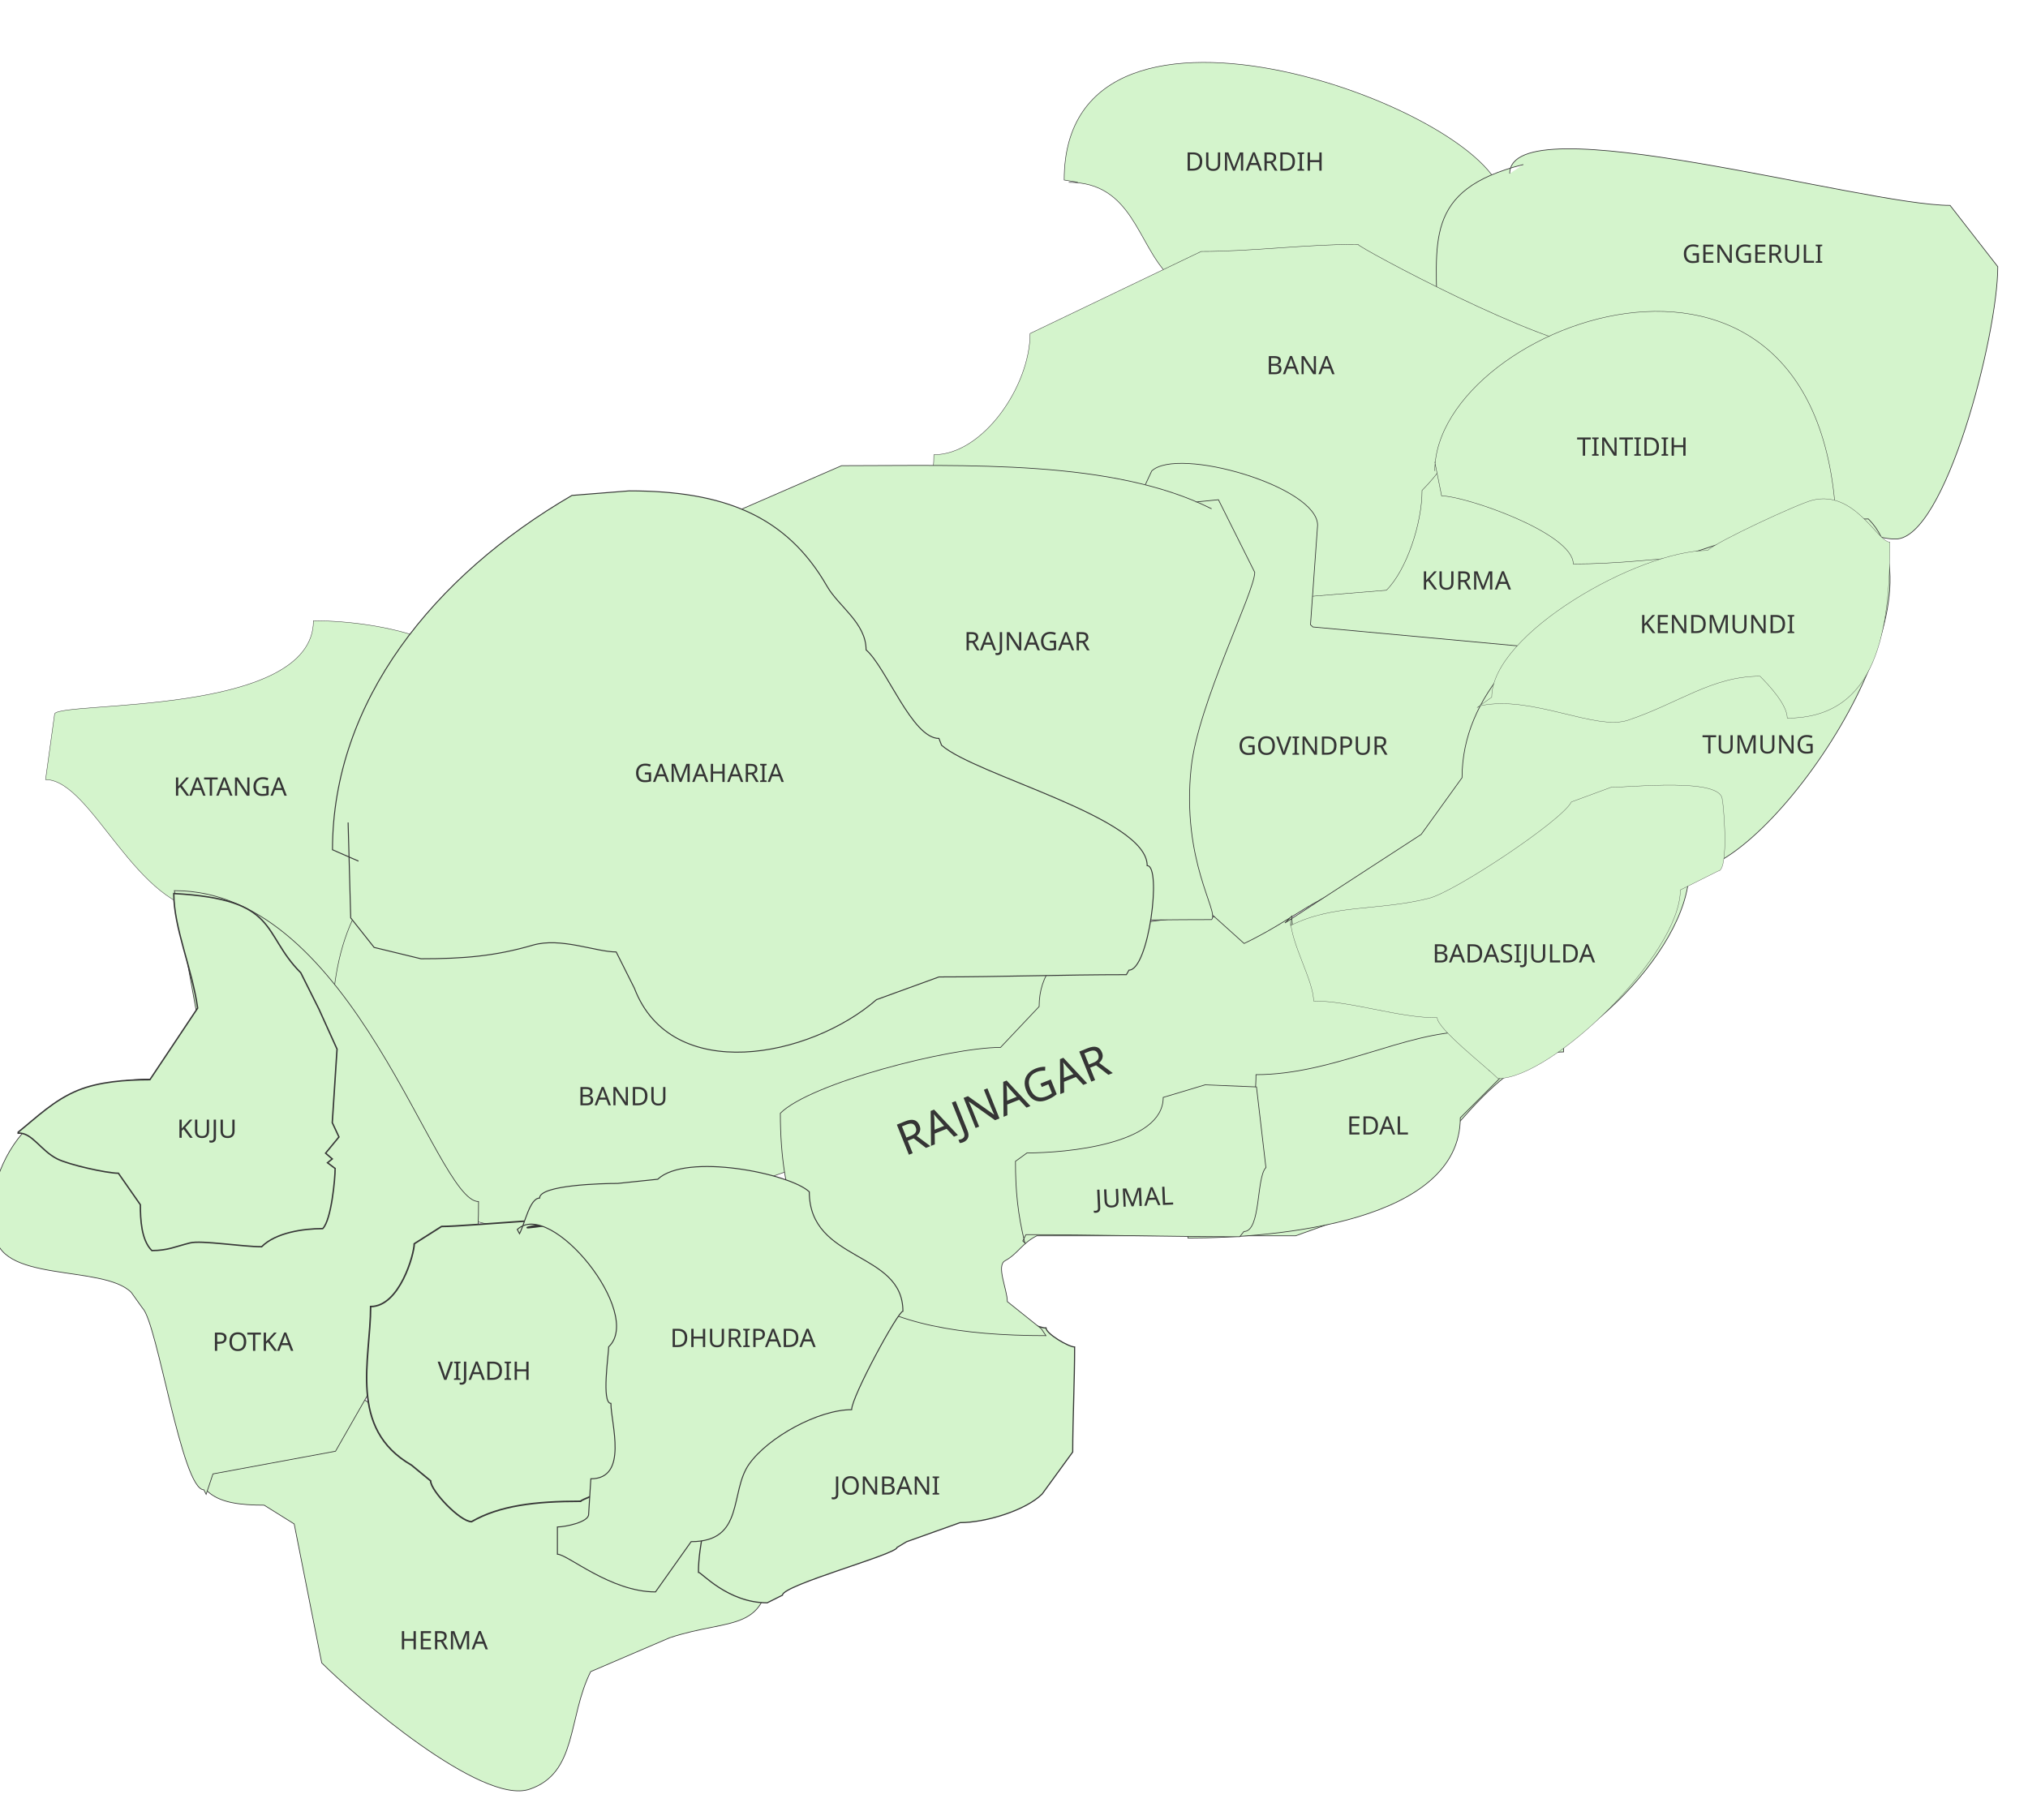
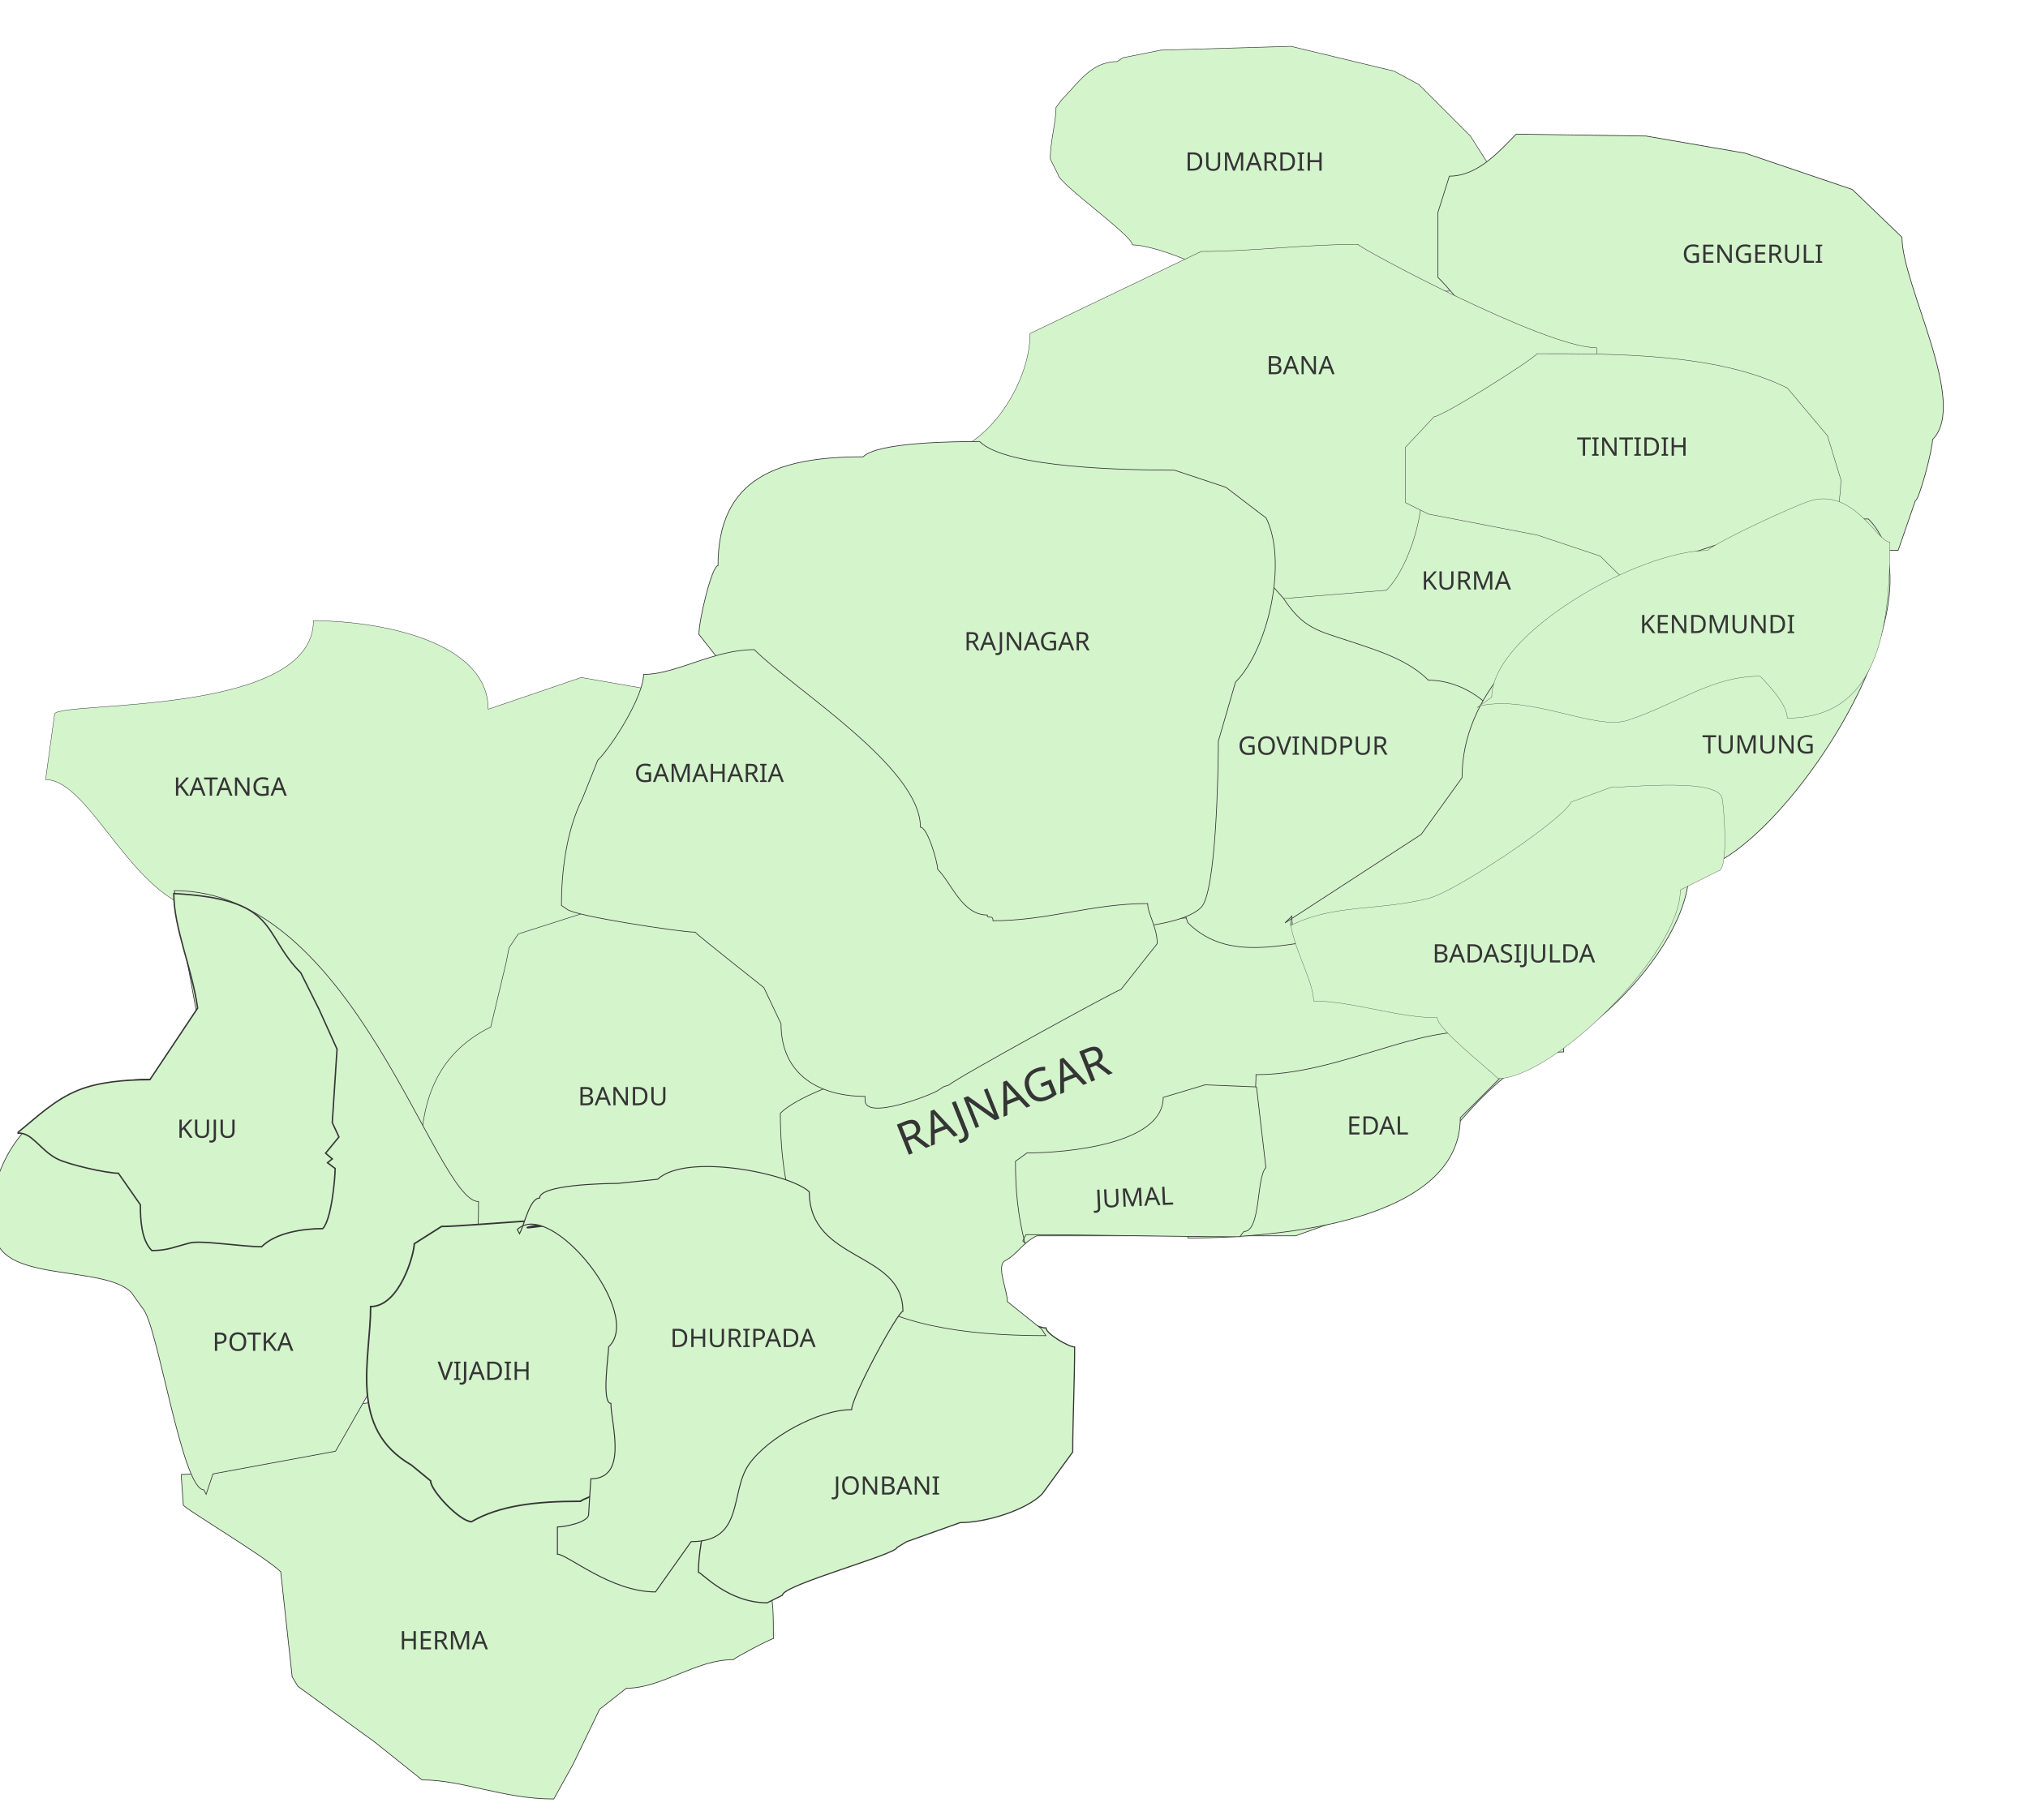
<svg xmlns="http://www.w3.org/2000/svg" width="1062" height="953" viewBox="0 0 1062 953">
  <defs>
    <style>
      .cls-1, .cls-2, .cls-3, .cls-4, .cls-5, .cls-6, .cls-7, .cls-8 {
        fill: #d4f4cc;
        stroke: #363636;
        fill-rule: evenodd;
      }

      .cls-1 {
        stroke-width: 0.29px;
      }

      .cls-2 {
        stroke-width: 0.37px;
      }

      .cls-3 {
        stroke-width: 0.59px;
      }

      .cls-4 {
        stroke-width: 0.22px;
      }

      .cls-5 {
        stroke-width: 0.15px;
      }

      .cls-6 {
-         stroke-width: 0.51px;
+         stroke-width: 0.81px;
      }

      .cls-7 {
-         stroke-width: 0.81px;
+         stroke-width: 0.51px;
      }

      .cls-8 {
        stroke-width: 0.73px;
      }

      .cls-9 {
        font-size: 102.167px;
      }

      .cls-10, .cls-11, .cls-12, .cls-13, .cls-14, .cls-15, .cls-16, .cls-17, .cls-18, .cls-19, .cls-20, .cls-21, .cls-22, .cls-23, .cls-24, .cls-25, .cls-26, .cls-27, .cls-28, .cls-29, .cls-30, .cls-9 {
        fill: #353535;
        font-family: "Microsoft New Tai Lue";
        text-transform: uppercase;
      }

      .cls-10 {
        font-size: 116.348px;
      }

      .cls-11 {
        font-size: 113.81px;
      }

      .cls-12 {
        font-size: 104.221px;
      }

      .cls-13 {
        font-size: 99.58px;
      }

      .cls-14 {
        font-size: 110.38px;
      }

      .cls-15 {
        font-size: 135.986px;
      }

      .cls-16 {
        font-size: 106.668px;
      }

      .cls-17 {
        font-size: 106.956px;
      }

      .cls-18 {
        font-size: 112.307px;
      }

      .cls-19 {
        font-size: 118.17px;
      }

      .cls-20 {
        font-size: 124.053px;
      }

      .cls-21 {
        font-size: 119.345px;
      }

      .cls-22 {
        font-size: 121.741px;
      }

      .cls-23 {
        font-size: 121.767px;
      }

      .cls-24 {
        font-size: 96.601px;
      }

      .cls-25 {
        font-size: 141.593px;
      }

      .cls-26 {
        font-size: 144.545px;
      }

      .cls-27 {
        font-size: 99.227px;
      }

      .cls-28 {
        font-size: 142.845px;
      }

      .cls-29 {
        font-size: 62.218px;
      }

      .cls-30 {
        font-size: 101.659px;
      }
    </style>
  </defs>
-   <path id="KURMA" class="cls-1" d="M838.19,350.081L678.849,328.61c0-78.549,66.771-87.84,66.771-99.78h28.833c0,27.422,118.368,32.072,118.368,90.938l-60.7,29.05" />
-   <path id="DUMARDIH" class="cls-1" d="M559.654,95.483c33.353,0,35.863,32.3,52.3,48.739,59.913,0,287.673,114.758,287.673-21.4-18.942-18.942-73.749-20.852-82.07-18.474s-20.47.643-30.859,0.643c0-45.4-229.426-131.361-229.426-10.7l7.132,1.189" />
-   <path id="GENGERULI" class="cls-2" d="M797.722,86.182C744.729,99.43,752.55,127.34,752.55,168.205c16.02,0,149.7,28.608,158.1,20.208q1.784,19.612,3.566,39.228c19.451,0,45.652,54.682,78.457,54.682,25.885,0,53.5-106.434,53.5-142.648q-12.48-16.046-24.97-32.1c-45.51,0-230.61-53.6-230.61-16.642" />
-   <path id="HERMA" class="cls-2" d="M142.923,738.534c34.958-8.745,35.334-21.019,69.442,13.111l24.239,7.211c31.366,0,53.841-17.7,84.508-17.7,7.575,7.58,20.094,27.1,24.894,36.71,22.27,11.142,54.374,6.4,54.374,36.71l2.62,1.966c0,39.564-20.065,30.51-52.408,41.3l-41.272,17.7c-12.089,24.193-6.838,53.193-32.1,61.619-25.183,8.4-91.409-48.858-108.747-66.208L154.06,798.187l-15.722-9.833c-25.434,0-37.341-5.417-37.341-32.121,1.171,0-1.468,5.982,3.773-.573s29.365-19.092,42.084-19.092" />
+   <path id="KURMA" class="cls-1" d="M882,348.251c-13.674,0-38.343,12.343-47,21-11.985,0-25.466,4.093-40,7-16.1,3.22-82-7.555-82-20-15.007,0-36.152-4-48-4,0-11.59-1-24.893-1-37l3-5c0-12.844,9.768-25.768,19-35l24-16,26-10,28-1c7.386,7.386,52.992,25,64,25l5,4c0,0.367,52,31.786,52,35l4,5v23c-4.119,4.119-7,2.057-7,9v-1Z" />
+   <path id="DUMARDIH" class="cls-1" d="M715,155.251c-24.348-6.087-53.338-10-78-10-7.238-7.238-34.242-17-44-17,0-5-39-32.323-39-37l-4-8c0-9.566,3-18.882,3-27l3-4c8.347-8.347,15.316-20,29-20l3-2,20-4,68-2,54,13,13,7,27,27,14,22v33c0,2.408-21,12.46-21,26l-46,2Z" />
+   <path id="GENGERULI" class="cls-2" d="M824,192.251c-41.874,0-49.888-25.888-71-47v-34l6-19c15.1,0,26.3-13.3,35-22l68,1,52,9,56,19s25.681,24.681,26,25c0,25.313,35.04,86.961,16,106,0,5.454-7.11,32-9,32l-9,26H980c-16.359,0-33-24.855-33-43l-16-22-17-13-37,2c-11.162-2.233-55-14.832-55-17Z" />
+   <path id="HERMA" class="cls-2" d="M95,772.251c38.461,0,68.755-38,105-38l14,13c21.1,42.193,115,2.631,115,57,13.982,0,51.094-2.906,62,8,13.917,13.917,14,23.862,14,46-1.3,0-19.724,9.724-21,11-19.579,0-37.464,15-56,15l-14,11-14,29-10,18c-26.532,0-47.508-10-69-10l-25-20-40-29-3-5q-3-27.5-6-55c-7.827-7.828-51-33.451-51-35l-1-14v-2Z" />
  <path id="JONBANI_" data-name="JONBANI " class="cls-3" d="M546.75,695.5c-34.883-8.721-44.393-23-89-23v2c-10.474,0-20,12-26,18l-7,18c0,25.72-39.128,58.128-54,73,0,11.007-5,24.982-5,40,1.546,0,15.347,16,36,16l2-1,6-3c0-5.315,60-21.489,60-25l5-3,28-10c13.547,0,34.456-6.456,43-15l16-22c0-16.162,1-37.387,1-55-3.157,0-15-6.96-15-10h-1Z" />
-   <path id="KATANGA_" data-name="KATANGA " class="cls-4" d="M13.158,615.169c117.707,58.853,103.038,15.844,208.028-26.152l73.7-2.378,15.453-15.453c0-44.152-1.121-90.612,9.51-133.139l32.1-74.89L304.4,354.836,255.66,371.478c0-35.663-56.953-46.36-91.533-46.36,0,50.079-132.151,42.009-135.516,48.738l-4.755,34.473c24.36,0,47.647,68.947,86.778,68.947l5.944,45.171L89.237,568.808c-15.725,0-74.89,23.458-74.89,35.662l-1.189,11.888v-1.189Z" />
-   <path id="BANDU_" data-name="BANDU " class="cls-1" d="M162.938,565.242c0,51.292,93.957,87.719,140.271,78.456,115.664-23.132,233.262-73.971,311.448-152.158q-1.188-4.16-2.377-8.321c-31.592,0-86.79-19.019-128.384-19.019q-22.583-55.272-45.171-110.553c-31.751,0-62.682-16.642-99.854-16.642l-89.155,28.53-7.133,10.7q-1.188,5.943-2.377,11.888l-11.887,49.926c-43.333,21.667-54.682,59.195-54.682,104.609q-4.755,10.7-9.51,21.4Z" />
-   <path id="BANA" class="cls-4" d="M837.982,195.216c-87.478,0-56.424,24.721-93.3,61.631,0,17.174-8.011,41.634-18.66,52.292l-69.044,5.6c-44.964,45-80.778,78.439-143.686,78.439,0,14.327-29.631,16.808-41.053,16.808-8.24-8.246-16.428-18.309-24.258-26.146,0-43.056,6.719-53.415,33.589-80.306,0-20.927,7.464-46.968,7.464-65.366,25.7,0,50.383-35.948,50.383-63.5l89.57-42.955c27.015,0,54.421-3.735,82.107-3.735,0,1.483,97.786,54.16,125.025,54.16v14.941Z" />
-   <path id="RAJNAGAR" class="cls-2" d="M547.723,699.569c-90.041,0-139.082-24.471-139.082-116.5,15.844-15.844,88.906-34.473,115.308-34.473l20.208-21.4c0-68.231,159.334-43.777,193.764-38.039,51.448,8.575,78.352-29.718,116.5-29.718l3.566-1.189,3.566,7.132c0,36.627-42.794,60.913-42.794,85.589-33.612,0-64.981,53.093-90.344,78.457l-49.927,17.831H542.968c-7.841,3.92-9.959,9.468-16.642,13.076-4.784,2.582,1.189,15.112,1.189,21.4L545.346,696Z" />
-   <path id="GOVINDPUR" class="cls-2" d="M595.66,265.635s26.393,129.852,26.062,131.431c-4.131,19.71-24.629,37.072-13.651,58.02l43.436,39.074c34.124-16.279,44.755-34.338,88.114-34.338,10.51-20.055,83.009-101.965,63.293-120.775L687.5,328.39l-1.241-1.184q1.861-26.046,3.723-52.1c0-20.251-73.221-41.442-86.872-28.417q-4.965,10.655-9.929,21.313l2.482,2.368" />
-   <path id="RAJNAGAR-2" data-name="RAJNAGAR" class="cls-2" d="M634.488,266.492c-51.877-25.938-127.828-22.586-193.763-22.586l-54.682,23.775c0,4.392-1.881,46.556-2.378,47.549-9.69,9.691-15.453,14.369-15.453,30.907,36.8,0,111.741,79.079,111.741,123.629l24.963,13.076c43.853,0,90.3-1.189,129.572-1.189,4.074-4.074-15.882-30.649-10.7-79.645,3.519-33.263,33.284-92.113,33.284-102.231q-9.508-19.018-19.02-38.04l-11.887,1.189" />
-   <path id="TINTIDIH" class="cls-4" d="M751.362,241.906q1.782,8.914,3.566,17.831c12.354,0,68.946,19.447,68.946,35.662,44.337,0,100.421-10.7,137.894-10.7,0-194.05-210.406-116.188-210.406-38.04" />
-   <path id="EDAL_" data-name="EDAL " class="cls-2" d="M620.877,647.265c24-12,36.851-57.7,36.851-84.4,40.635,0,78.093-22.585,111.741-22.585l21.4,19.019L764.714,585.45c0,54.263-94.806,63-142.648,63v-3.566Q621.472,646.076,620.877,647.265Z" />
-   <path id="TUMUNG_" data-name="TUMUNG " class="cls-2" d="M672.905,483.4l71.324-46.361,21.4-29.718c0-86.112,141.073-135.516,212.783-135.516,44.22,44.215-52.17,184.254-93.91,184.254,0,43.279-65.442,104.608-104.609,104.608,0-50.48-103.42-28.129-103.42-80.833Z" />
-   <path id="BADASIJULDA_" data-name="BADASIJULDA " class="cls-5" d="M675.813,484.78c22.851-11.426,45.307-7.485,72.435-14.267,13.591-3.4,69.729-40.683,74.63-50.485l20.853-7.683c10.977,0,58.167-5.194,58.167,6.585,0.468,0,3.837,37.315-2.2,37.315l-19.755,9.878c0,33.639-67.065,98.775-95.482,98.775-5.777-5.777-31.828-26.064-31.828-31.828-20.779,0-44.614-8.78-64.752-8.78,0-10.732-12.073-30.366-12.073-42.8v3.292Z" />
-   <path id="POTKA" class="cls-2" d="M107.949,782.683q1.782-5.349,3.566-10.7L175.707,760.1l28.529-49.927c27.825-41.737,46.361-5.977,46.361-80.834-22.768,0-65.043-162.857-159.29-162.857q5.943,32.688,11.888,65.381L79.419,565.144c-47.03,0-84.4,29.289-84.4,76.079L-2.6,644.79c0,27.716,56.432,17.2,71.324,32.1l5.944,8.322c7.8,7.8,20.553,95.1,32.1,95.1Z" />
-   <path id="_JUMAL_" data-name=" JUMAL " class="cls-2" d="M536.705,651.051c-3.723-14.892-4.939-27.465-4.939-42.8l6.037-4.39c20.341,0,71.337-4.418,71.337-29.084l21.95-6.585,26.889,1.1q2.469,21.124,4.939,42.253c-5.124,5.124-2.491,33.474-11.524,33.474q-1.1,1.371-2.2,2.744c-35.127,0-75.726-1.1-111.945-1.1q-0.823,1.647-1.646,3.293Q536.156,650.5,536.705,651.051Z" />
-   <path id="KENDMUNDI" class="cls-5" d="M775.686,369.543c27.054-5.411,59.851,13.34,76.825,7.682,26.565-8.855,43.945-23.047,69.142-23.047,4.713,4.713,14.268,14.918,14.268,21.95,47.522,0,53.777-46.923,53.777-92.19-6.486,0-18.471-27.485-40.607-21.95-7.465,1.866-50.236,21.7-54.875,26.34-36.294,0-113.043,43.616-113.043,76.825l-7.682,5.487Z" />
-   <path id="GAMAHARIA_" data-name="GAMAHARIA " class="cls-6" d="M182.292,430.789q0.683,24.981,1.363,49.966l12.268,15.466,24.534,5.949c22.305,0,38.74-1.357,58.611-7.138,14.588-4.245,32.969,3.569,43.618,3.569l9.541,19.035c19.357,50.684,91.921,36.358,126.763,5.948l32.713-11.9c31.564,0,65.011-1.189,98.139-1.189q0.681-1.191,1.363-2.38c10.4,0,17.259-54.725,9.541-54.725,0-25.156-89.392-47.092-107.68-63.054q-0.682-1.784-1.363-3.569c-14.048,0-27.44-37.036-38.165-46.4,0-14.079-14.37-22.7-20.446-33.311C411.869,270.013,378.885,257.1,329.5,257.1l-29.987,2.379c-72.349,42.1-125.4,107.9-125.4,185.591l13.63,5.948" />
-   <path id="VIJADIH" class="cls-7" d="M339.72,653.9c-8.776-1.264-44.259-9.424-44.259-13.159-3.171,0-34.517,5.056-10.246.121s-40.58,1.524-54,1.524l-14.277,9.046c0,5.3-7.611,32.9-22.843,32.9,0,27.7-11.991,63.822,21.415,83.066l9.994,8.224c0,5.2,15.435,21.383,21.416,21.383,14.625-8.425,33.283-10.692,57.109-10.692,0-1.155,42.891-17.271,47.114-17.271L354,760.811c-9.422,0-35.693-24.678-35.693-32.9l27.126-19.739V657.184l-9.994-3.289h4.283Z" />
-   <path id="DHURIPADA" class="cls-6" d="M272.057,646.17c2.746-5.161,5.361-18.651,10.506-18.651,0-6.9,33.127-7.681,40.855-7.681l21.011-2.194c14.9-14,69.109-3.066,79.375,6.583,0,36.953,49.026,30.868,49.026,62.538-2.532,0-26.848,44.748-26.848,51.567-17.369,0-43.653,14.369-53.7,28.526-10.326,14.559-2.158,40.6-30.349,40.6l-18.676,26.332c-23.532,0-46.082-19.749-51.361-19.749V799.773c3.925,0,16.342-2.488,16.342-6.583l1.167-18.652c19.847,0,10.506-29.151,10.506-39.5-5.044,0-1.167-25.881-1.167-29.623,18.506-17.394-30.372-77.877-47.859-61.441Z" />
+   <path id="KATANGA_" data-name="KATANGA " class="cls-4" d="M13.158,615.169c117.707,58.853,103.038,15.844,208.028-26.152l73.7-2.378,15.453-15.453c0-44.152-1.121-90.612,9.51-133.139l32.1-74.89L304.4,354.836l-48.739,16.642c0-35.663-56.952-46.36-91.532-46.36,0,50.079-132.151,42.009-135.516,48.738l-4.755,34.473c24.359,0,47.647,68.947,86.778,68.947l5.944,45.171L89.237,568.808c-15.725,0-74.89,23.458-74.89,35.662l-1.189,11.887v-1.188Z" />
+   <path id="BANDU_" data-name="BANDU " class="cls-1" d="M213,623.319c0,34.454,63.232,58.924,94.4,52.7,77.84-15.539,156.982-49.69,209.6-102.211q-0.8-2.794-1.6-5.589c-21.261,0-58.409-12.776-86.4-12.776q-15.2-37.128-30.4-74.262c-21.368,0-42.184-11.18-67.2-11.18l-60,19.165-4.8,7.186L265,504.34l-8,33.537c-29.162,14.554-36.8,39.763-36.8,70.27q-3.2,7.185-6.4,14.373Z" />
+   <path id="BANA" class="cls-4" d="M837.982,195.216c-87.478,0-56.424,24.721-93.3,61.631,0,17.174-8.011,41.634-18.66,52.292l-69.044,5.6c-44.964,45-80.778,78.439-143.686,78.439,0,14.327-29.631,16.808-41.053,16.808-8.24-8.246-16.428-18.309-24.258-26.146,0-43.056,6.719-53.415,33.589-80.306,0-20.927,7.464-46.968,7.464-65.366,25.7,0,50.383-35.948,50.383-63.5l89.57-42.955c27.014,0,54.421-3.735,82.107-3.735,0,1.483,97.786,54.16,125.025,54.16v14.941Z" />
+   <path id="RAJNAGAR" class="cls-2" d="M547.723,699.569c-90.041,0-139.082-24.471-139.082-116.5,15.844-15.844,88.906-34.473,115.307-34.473l20.209-21.4c0-68.231,159.334-43.777,193.764-38.039,51.448,8.575,78.352-29.718,116.5-29.718l3.566-1.189,3.566,7.132c0,36.627-42.794,60.913-42.794,85.589-33.612,0-64.981,53.093-90.344,78.457l-49.927,17.831H542.968c-7.841,3.92-9.959,9.468-16.642,13.076-4.784,2.582,1.189,15.112,1.189,21.4L545.346,696Z" />
+   <path id="GOVINDPUR" class="cls-2" d="M707,491.251c-28.152,0-61.472,15.527-85-8q-2.5-7.5-5-15c0-27.34-7.1-49.69,2-77q2.5-9,5-18c0-6.012-.181-16.82,4-21,0-22.039,12.909-48,36-48l8,9c10.777,16.166,17.607,16.869,36,23,14.137,4.712,29.437,9.437,40,20,21.153,0,43,17.7,43,39-19.988,19.988-52,31.473-52,65q-2.5,4-5,8c-5.868,0-24,10.17-24,15v6Z" />
+   <path id="RAJNAGAR-2" data-name="RAJNAGAR" class="cls-2" d="M413,367.251c-10.675-5.338-24.466-21-36-21l-11-14c0-7.6,6.773-36,10-36,0-46,31.361-57,76-57,7.583-7.584,46.829-8,61-8,13.981,13.981,77.809,15,102,15l27,9,17,13,4,3c11.447,22.893,1.113,68.887-16,86q-4.5,15.5-9,31c0,15.808-1.129,79.128-9,87-15.948,15.948-92.088,12-119,12-1.653-1.653-23-10-23-10,0-19.922-28.87-80-43-80l-24-14c0-5-11-17-11-17" />
+   <path id="GAMAHARIYA" class="cls-2" d="M453,574.251c-22.561,0-44-10.3-44-38q-4.5-9.5-9-19s-33.357-26.357-36-29c-7.5,0-63.564-8.565-67-12l-3-2c0-17.146,2.4-38.8,11-56q4-10,8-20c7.852-7.853,24-33.654,24-45,17,0,36.6-13,58-13,21.285,21.285,87,61.626,87,93,3.71,0,9,18.223,9,22,7.4,7.4,12.852,24,26,24,0,2.515,3-.6,3,3,28.935,0,51.676-9,81-9,0,5.406,5,12.36,5,21l-19,24c-1.642,0-86.6,46.6-90,50l-3,1-3,2c-2.967,1.978-38,15.96-38,5v-2Z" />
+   <path id="TINTIDIH" class="cls-4" d="M918,289.251c-7.453,9.316-26.316,30-37,30-16.037,0-34.006-19.007-43-28l-33-11-57-11-12-6v-29l15-16c4.185,0,49.121-28.121,54-33,40.768,0,94.546-.227,131,18l21,25,7,23c0,7.865-2,18.368-2,24-18.862,0-27.275,15-44,15v-1Z" />
+   <path id="EDAL_" data-name="EDAL " class="cls-2" d="M620.877,647.265c24-12,36.851-57.7,36.851-84.4,40.635,0,78.093-22.586,111.741-22.586l21.4,19.02L764.714,585.45c0,54.263-94.806,63-142.648,63v-3.566Q621.472,646.075,620.877,647.265Z" />
+   <path id="TUMUNG_" data-name="TUMUNG " class="cls-2" d="M672.905,483.4l71.324-46.361,21.4-29.718c0-86.112,141.074-135.516,212.784-135.516,44.22,44.215-52.17,184.254-93.91,184.254,0,43.279-65.442,104.608-104.609,104.608,0-50.48-103.42-28.129-103.42-80.834Z" />
+   <path id="BADASIJULDA_" data-name="BADASIJULDA " class="cls-5" d="M675.813,484.78c22.851-11.426,45.307-7.485,72.435-14.268,13.591-3.4,69.729-40.682,74.63-50.485l20.853-7.682c10.977,0,58.167-5.194,58.167,6.585,0.468,0,3.837,37.315-2.2,37.315l-19.755,9.877c0,33.64-67.065,98.775-95.482,98.775-5.777-5.776-31.828-26.063-31.828-31.827-20.779,0-44.614-8.78-64.752-8.78,0-10.732-12.073-30.366-12.073-42.8v3.293Z" />
+   <path id="POTKA" class="cls-2" d="M107.949,782.683q1.782-5.349,3.566-10.7L175.707,760.1l28.529-49.927c27.825-41.737,46.361-5.977,46.361-80.834-22.768,0-65.043-162.857-159.29-162.857q5.943,32.688,11.888,65.381L79.419,565.144c-47.029,0-84.4,29.289-84.4,76.079L-2.6,644.79c0,27.716,56.432,17.2,71.324,32.1l5.944,8.322c7.8,7.8,20.553,95.1,32.1,95.1Z" />
+   <path id="_JUMAL_" data-name=" JUMAL " class="cls-2" d="M536.705,651.051c-3.723-14.892-4.939-27.465-4.939-42.8l6.036-4.39c20.342,0,71.338-4.419,71.338-29.084l21.95-6.585,26.889,1.1q2.469,21.126,4.938,42.254c-5.123,5.124-2.49,33.474-11.523,33.474q-1.1,1.371-2.2,2.744c-35.128,0-75.726-1.1-111.945-1.1l-1.647,3.293Z" />
+   <path id="KENDMUNDI" class="cls-5" d="M775.686,369.542c27.054-5.41,59.851,13.341,76.825,7.683,26.565-8.855,43.945-23.048,69.142-23.048,4.713,4.714,14.268,14.919,14.268,21.95,47.522,0,53.777-46.922,53.777-92.19-6.486,0-18.471-27.484-40.607-21.95-7.465,1.866-50.236,21.7-54.875,26.34-36.294,0-113.043,43.617-113.043,76.825l-7.682,5.488Z" />
+   <path id="VIJADIH" class="cls-6" d="M339.72,653.9c-8.776-1.264-44.259-9.424-44.259-13.159-3.171,0-34.517,5.056-10.246.121s-40.58,1.524-54,1.524l-14.277,9.046c0,5.3-7.611,32.9-22.843,32.9,0,27.7-11.991,63.822,21.415,83.065l9.994,8.225c0,5.2,15.435,21.383,21.416,21.383,14.625-8.425,33.283-10.692,57.109-10.692,0-1.155,42.891-17.271,47.114-17.271L354,760.811c-9.422,0-35.693-24.678-35.693-32.9l27.126-19.739V657.184l-9.994-3.289h4.283Z" />
+   <path id="DHURIPADA" class="cls-7" d="M272.057,646.17c2.746-5.161,5.361-18.652,10.506-18.652,0-6.9,33.127-7.68,40.855-7.68l21.011-2.194c14.9-14,69.109-3.066,79.375,6.583,0,36.953,49.026,30.868,49.026,62.538-2.532,0-26.848,44.748-26.848,51.567-17.369,0-43.653,14.369-53.7,28.526-10.326,14.559-2.158,40.6-30.349,40.6l-18.676,26.332c-23.532,0-46.082-19.749-51.361-19.749V799.773c3.925,0,16.342-2.488,16.342-6.583l1.167-18.652c19.847,0,10.506-29.151,10.506-39.5-5.044,0-1.167-25.881-1.167-29.623,18.506-17.394-30.372-77.877-47.859-61.441Z" />
  <path id="KUJU_" data-name="KUJU " class="cls-8" d="M9.5,593c9.672-7.737,18.689-16.8,31.5-22,10.667-4.331,24.646-5.5,37.5-5.5l25-37.5c-3-21.181-12.5-41.868-12.5-60,55.7,3,45.726,20.726,66.5,41.5l9.5,19,9.5,21q-1.25,19.248-2.5,38.5l3.5,7.5-7,8.5,3.5,3-2.5,2,4,3c0,5.363-1.959,26.959-6.5,31.5-10.193,0-24.587,2.087-32,9.5-10.014,0-31.535-3.491-37.5-2-7.677,1.919-11.607,4-20,4-5.5-5.5-6-16.258-6-24L62,614.5c-6.16,0-25.86-4.43-32-7.5-8.747-4.373-13.245-14-20.5-13.5V593Z" />
  <text id="HERMA-2" data-name="HERMA" class="cls-9" transform="translate(209.153 863.879) scale(0.131)">HERMA</text>
  <text id="DUMARDIH-2" data-name="DUMARDIH" class="cls-10" transform="translate(620.633 89.378) scale(0.115)">DUMARDIH</text>
  <text id="RAJNAGAR-3" data-name="RAJNAGAR" class="cls-11" transform="translate(504.878 340.593) scale(0.117)">RAJNAGAR</text>
  <text id="GOVINDPUR-2" data-name="GOVINDPUR" class="cls-12" transform="translate(648.3 395.295) scale(0.128)">GOVINDPUR</text>
  <text id="KURMA-2" data-name="KURMA" class="cls-13" transform="translate(744.341 308.78) scale(0.134)">KURMA</text>
  <text id="TINTIDIH-2" data-name="TINTIDIH" class="cls-14" transform="translate(825.755 238.671) scale(0.121)">TINTIDIH</text>
  <text id="TUMUNG_2" data-name="TUMUNG " class="cls-15" transform="translate(891.432 394.608) scale(0.098)">TUMUNG </text>
  <text id="KUJU_2" data-name="KUJU " class="cls-16" transform="translate(92.673 595.934) scale(0.125)">KUJU </text>
  <text id="POTKA-2" data-name="POTKA" class="cls-17" transform="translate(111.239 707.512) scale(0.125)">POTKA</text>
  <text id="VIJADIH-2" data-name="VIJADIH" class="cls-18" transform="translate(229.179 722.715) scale(0.119)">VIJADIH</text>
  <text id="DHURIPADA-2" data-name="DHURIPADA" class="cls-19" transform="translate(350.953 705.531) scale(0.113)">DHURIPADA</text>
  <text id="JONBANI_2" data-name="JONBANI " class="cls-20" transform="translate(436.558 782.798) scale(0.107)">JONBANI </text>
  <text id="KATANGA_2" data-name="KATANGA " class="cls-21" transform="translate(90.846 416.753) scale(0.112)">KATANGA </text>
  <text id="BANDU_2" data-name="BANDU " class="cls-22" transform="translate(302.664 578.913) scale(0.11)">BANDU </text>
-   <text id="GAMAHARIA_2" data-name="GAMAHARIA " class="cls-23" transform="translate(332.277 409.561) scale(0.109)">GAMAHARIA </text>
+   <text id="GAMAHARIA_" data-name="GAMAHARIA " class="cls-23" transform="translate(332.277 409.561) scale(0.109)">GAMAHARIA </text>
  <text id="_JUMAL_2" data-name=" JUMAL " class="cls-24" transform="translate(573.754 632.701) rotate(-2.572) scale(0.138)"> JUMAL </text>
  <text id="BADASIJULDA_2" data-name="BADASIJULDA " class="cls-25" transform="translate(750.102 504.092) scale(0.094)">BADASIJULDA </text>
  <text id="EDAL_2" data-name="EDAL " class="cls-26" transform="translate(705.324 594.223) scale(0.092)">EDAL </text>
  <text id="BANA-2" data-name="BANA" class="cls-27" transform="translate(663.161 196.004) scale(0.134)">BANA</text>
  <text id="KENDMUNDI-2" data-name="KENDMUNDI" class="cls-28" transform="translate(858.643 331.596) scale(0.093)">KENDMUNDI</text>
  <text id="RAJNAGAR-4" data-name="RAJNAGAR" class="cls-29" transform="translate(473.819 605.662) rotate(-21.834) scale(0.382)">RAJNAGAR</text>
  <text id="GENGERULI-2" data-name="GENGERULI" class="cls-30" transform="translate(880.968 137.645) scale(0.131)">GENGERULI</text>
</svg>
